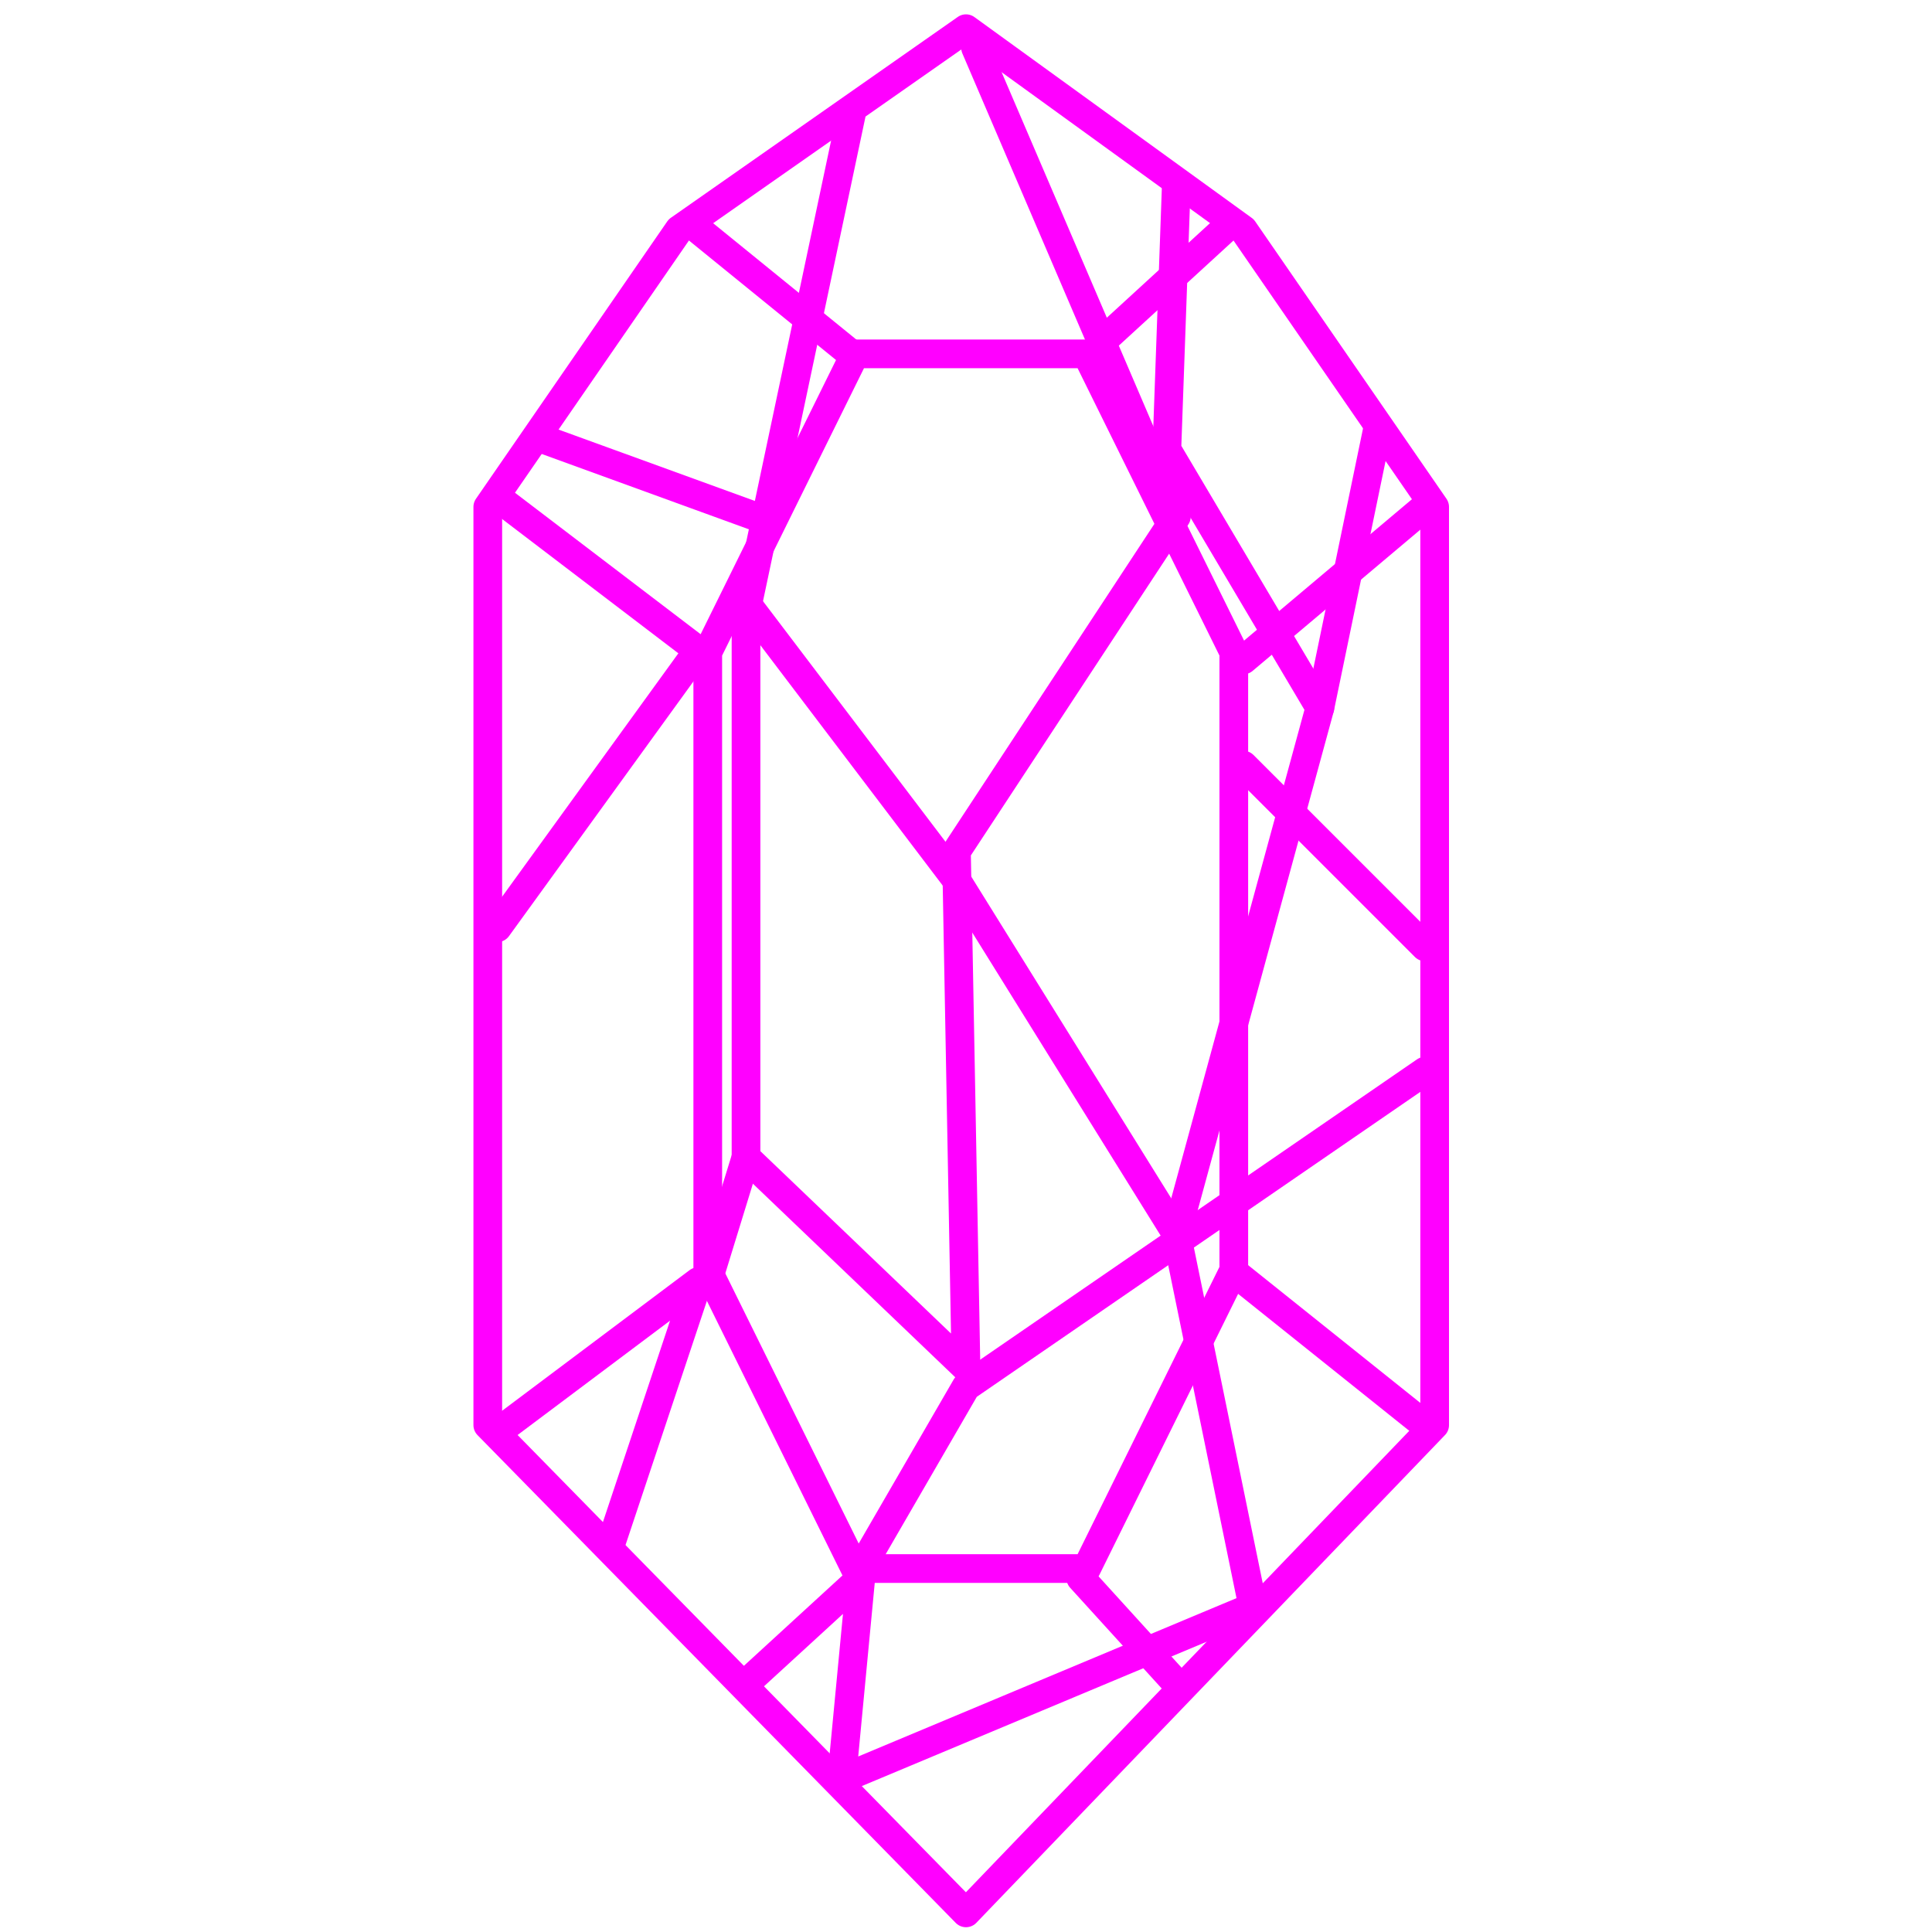
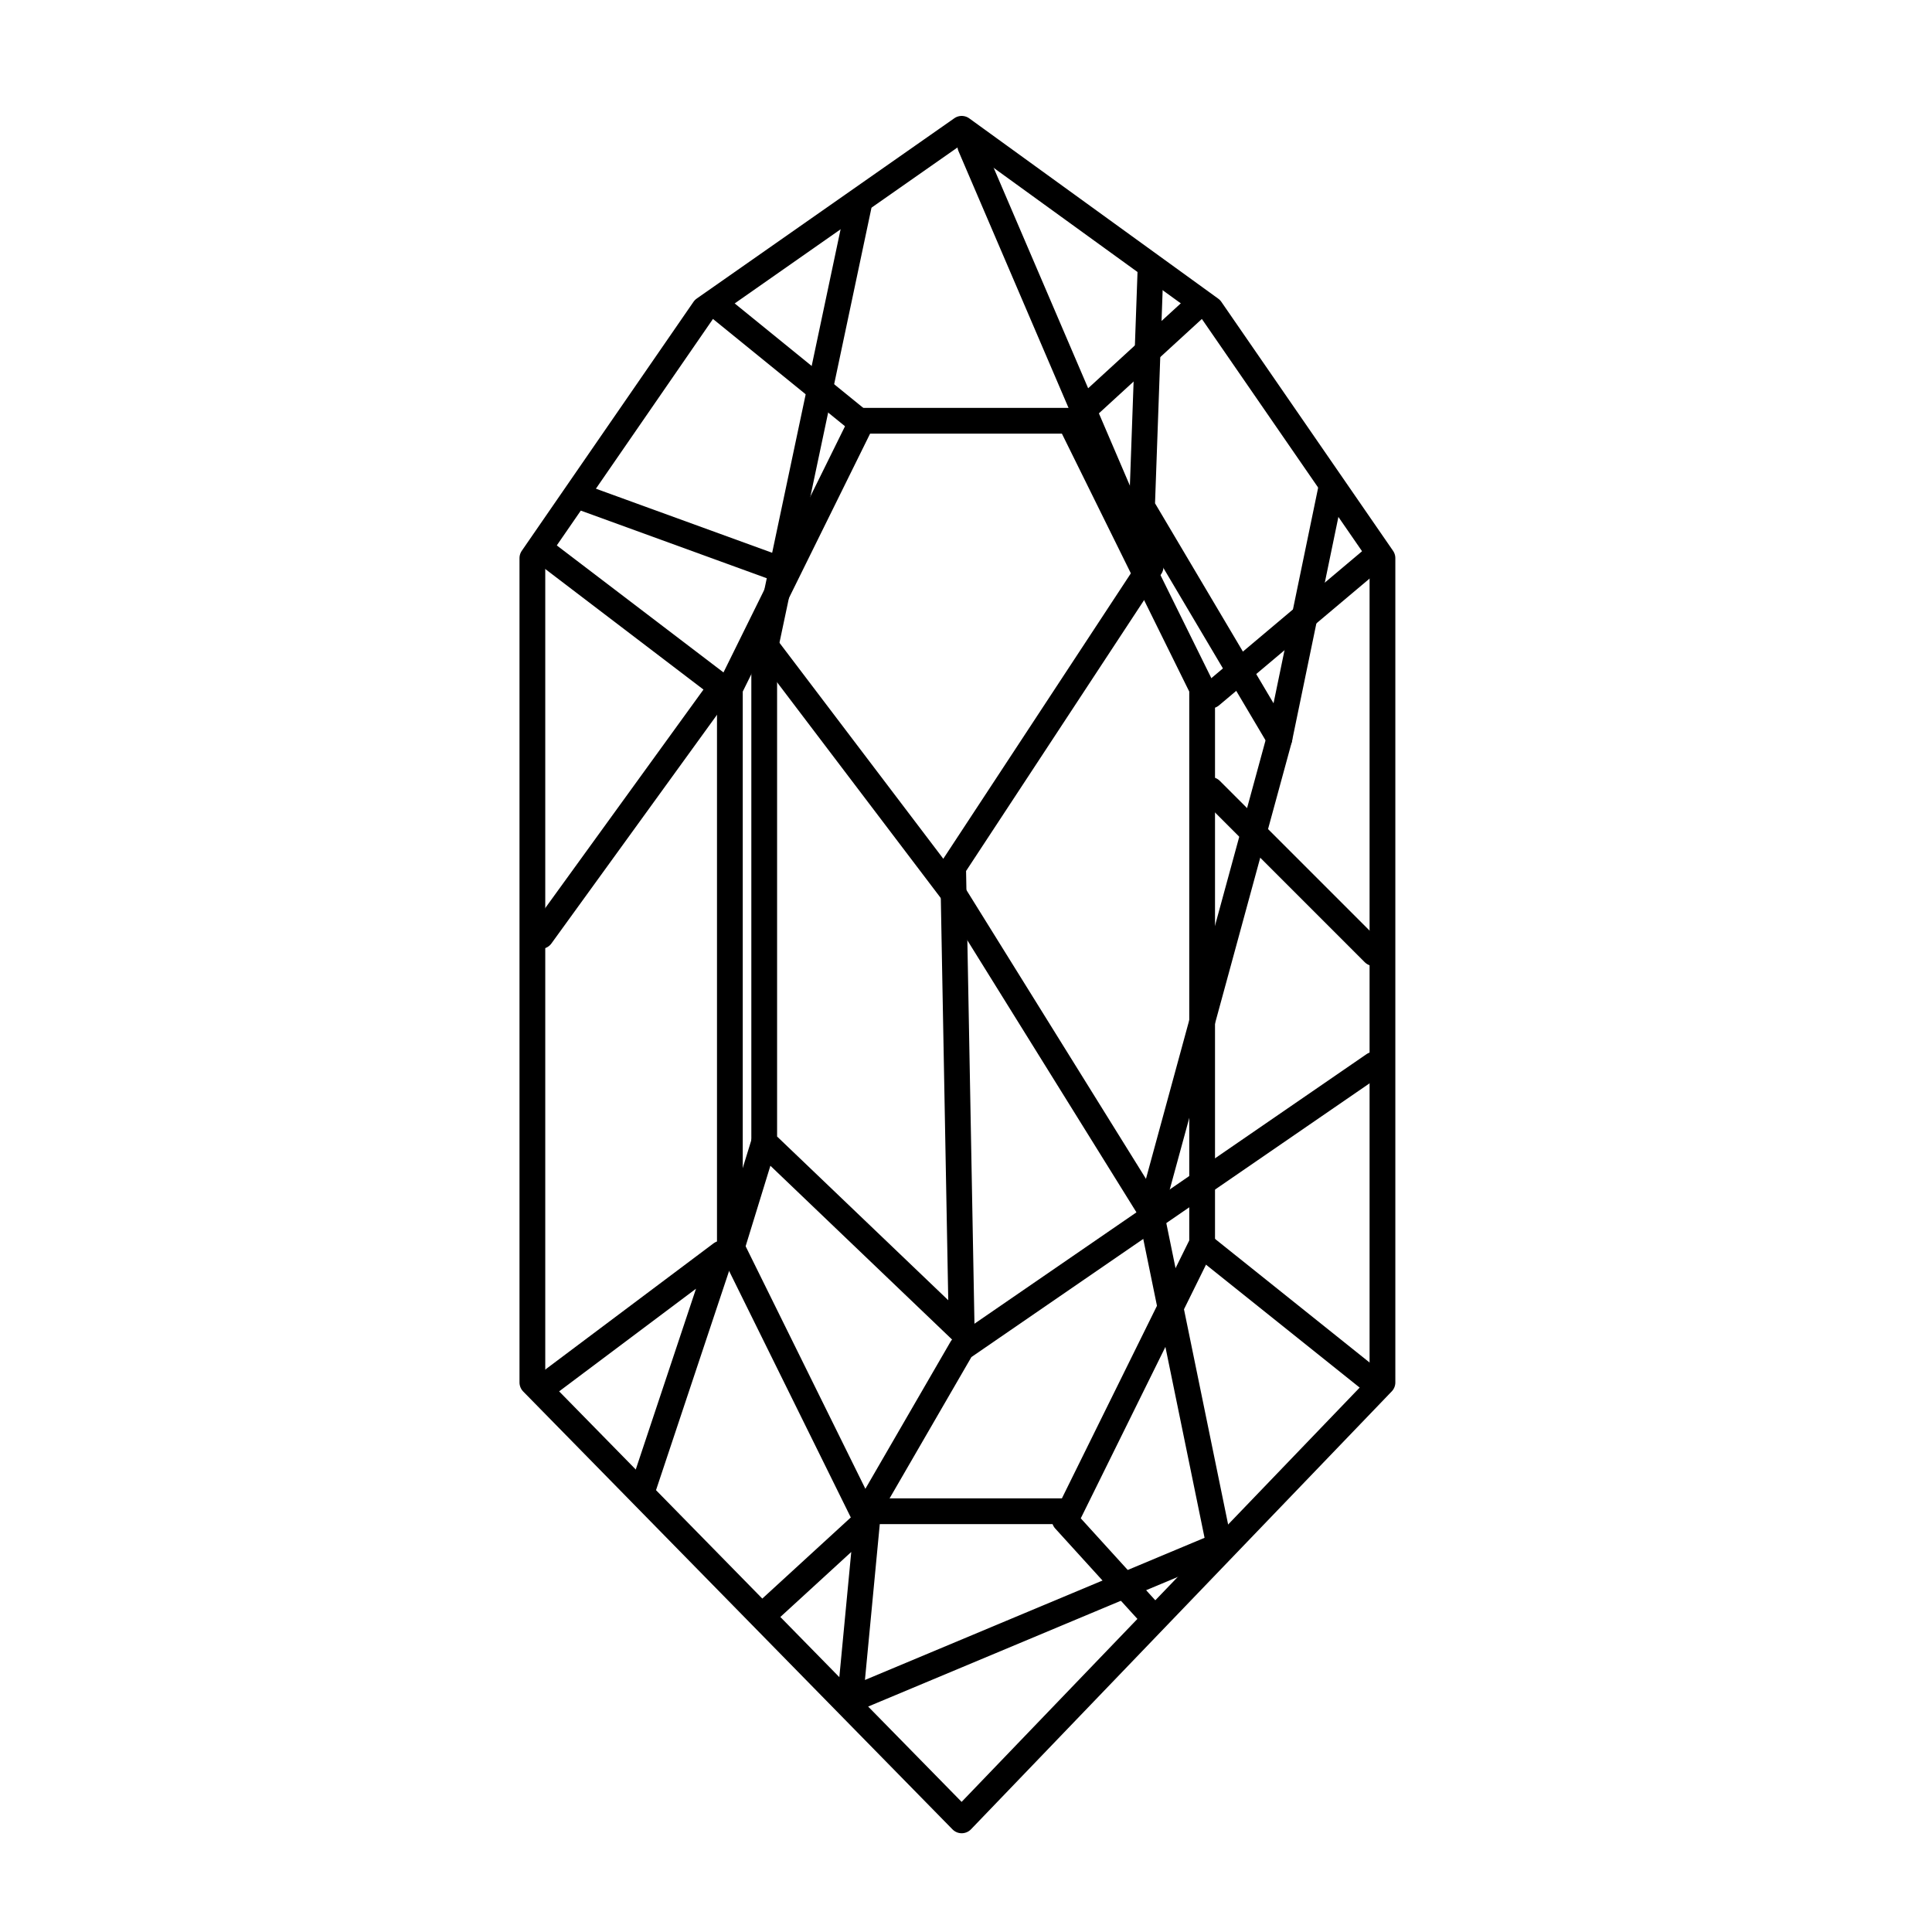
- <svg xmlns="http://www.w3.org/2000/svg" width="202" height="202" viewBox="0 0 202 202">
+ <svg xmlns="http://www.w3.org/2000/svg" width="225" height="225" viewBox="0 0 225 225">
  <g id="Krystal">
-     <path id="Path" fill="none" stroke="#ff00ff" stroke-width="3" stroke-linecap="round" stroke-linejoin="round" d="M 51 149 L 101 200 L 150.001 149.001 L 150 53 L 130 24 L 101 3 L 71 24 L 51 53 L 51 149" />
-     <path id="path1" fill="none" stroke="#ff00ff" stroke-width="3" stroke-linecap="round" stroke-linejoin="round" d="M 64 161 L 73 134 L 53 149" />
-     <path id="path2" fill="none" stroke="#ff00ff" stroke-width="3" stroke-linecap="round" stroke-linejoin="round" d="M 78 176 L 90 165 L 88 186 L 131 168 L 123 129 L 100 92 L 78 63" />
-     <path id="path3" fill="none" stroke="#ff00ff" stroke-width="3" stroke-linecap="round" stroke-linejoin="round" d="M 113 165 L 123 176" />
-     <path id="path4" fill="none" stroke="#ff00ff" stroke-width="3" stroke-linecap="round" stroke-linejoin="round" d="M 90 164 L 101 145 L 149 112" />
-     <path id="path5" fill="none" stroke="#ff00ff" stroke-width="3" stroke-linecap="round" stroke-linejoin="round" d="M 149 149 L 129 133" />
-     <path id="path6" fill="none" stroke="#ff00ff" stroke-width="3" stroke-linecap="round" stroke-linejoin="round" d="M 52 97 L 73 68 L 52 52" />
-     <path id="path7" fill="none" stroke="#ff00ff" stroke-width="3" stroke-linecap="round" stroke-linejoin="round" d="M 89 12 L 78 64 L 78 121 L 101 143 L 100 89 L 123 54 L 102 5" />
-     <path id="path8" fill="none" stroke="#ff00ff" stroke-width="3" stroke-linecap="round" stroke-linejoin="round" d="M 74 134 L 78 121" />
-     <path id="path9" fill="none" stroke="#ff00ff" stroke-width="3" stroke-linecap="round" stroke-linejoin="round" d="M 123 129 L 138 74 L 144 45" />
-     <path id="path10" fill="none" stroke="#ff00ff" stroke-width="3" stroke-linecap="round" stroke-linejoin="round" d="M 73 24 L 89 37" />
-     <path id="path11" fill="none" stroke="#ff00ff" stroke-width="3" stroke-linecap="round" stroke-linejoin="round" d="M 57 46 L 79 54" />
-     <path id="path12" fill="none" stroke="#ff00ff" stroke-width="3" stroke-linecap="round" stroke-linejoin="round" d="M 116 35 L 128 24" />
-     <path id="path13" fill="none" stroke="#ff00ff" stroke-width="3" stroke-linecap="round" stroke-linejoin="round" d="M 123 19 L 122 47 L 138 74" />
-     <path id="path14" fill="none" stroke="#ff00ff" stroke-width="3" stroke-linecap="round" stroke-linejoin="round" d="M 130 69 L 149 53" />
-     <path id="path15" fill="none" stroke="#ff00ff" stroke-width="3" stroke-linecap="round" stroke-linejoin="round" d="M 130 80 L 149 99" />
-     <path id="path16" fill="none" stroke="#ff00ff" stroke-width="3" stroke-linecap="round" stroke-linejoin="round" d="M 113.6 164 L 89.4 164 L 74 132.808 L 74 68.192 L 89.4 37 L 113.6 37 L 129 68.192 L 129 132.808 L 113.6 164 Z" />
+     <path id="Path" fill="none" stroke="#000000" stroke-width="3" stroke-linecap="round" stroke-linejoin="round" d="M 62 161 L 112 212 L 161.001 161.001 L 161 65 L 141 36 L 112 15 L 82 36 L 62 65 L 62 161" />
+     <path id="path1" fill="none" stroke="#000000" stroke-width="3" stroke-linecap="round" stroke-linejoin="round" d="M 75 173 L 84 146 L 64 161" />
+     <path id="path2" fill="none" stroke="#000000" stroke-width="3" stroke-linecap="round" stroke-linejoin="round" d="M 89 188 L 101 177 L 99 198 L 142 180 L 134 141 L 111 104 L 89 75" />
+     <path id="path3" fill="none" stroke="#000000" stroke-width="3" stroke-linecap="round" stroke-linejoin="round" d="M 124 177 L 134 188" />
+     <path id="path4" fill="none" stroke="#000000" stroke-width="3" stroke-linecap="round" stroke-linejoin="round" d="M 101 176 L 112 157 L 160 124" />
+     <path id="path5" fill="none" stroke="#000000" stroke-width="3" stroke-linecap="round" stroke-linejoin="round" d="M 160 161 L 140 145" />
+     <path id="path6" fill="none" stroke="#000000" stroke-width="3" stroke-linecap="round" stroke-linejoin="round" d="M 63 109 L 84 80 L 63 64" />
+     <path id="path7" fill="none" stroke="#000000" stroke-width="3" stroke-linecap="round" stroke-linejoin="round" d="M 100 24 L 89 76 L 89 133 L 112 155 L 111 101 L 134 66 L 113 17" />
+     <path id="path8" fill="none" stroke="#000000" stroke-width="3" stroke-linecap="round" stroke-linejoin="round" d="M 85 146 L 89 133" />
+     <path id="path9" fill="none" stroke="#000000" stroke-width="3" stroke-linecap="round" stroke-linejoin="round" d="M 134 141 L 149 86 L 155 57" />
+     <path id="path10" fill="none" stroke="#000000" stroke-width="3" stroke-linecap="round" stroke-linejoin="round" d="M 84 36 L 100 49" />
+     <path id="path11" fill="none" stroke="#000000" stroke-width="3" stroke-linecap="round" stroke-linejoin="round" d="M 68 58 L 90 66" />
+     <path id="path12" fill="none" stroke="#000000" stroke-width="3" stroke-linecap="round" stroke-linejoin="round" d="M 127 47 L 139 36" />
+     <path id="path13" fill="none" stroke="#000000" stroke-width="3" stroke-linecap="round" stroke-linejoin="round" d="M 134 31 L 133 59 L 149 86" />
+     <path id="path14" fill="none" stroke="#000000" stroke-width="3" stroke-linecap="round" stroke-linejoin="round" d="M 141 81 L 160 65" />
+     <path id="path15" fill="none" stroke="#000000" stroke-width="3" stroke-linecap="round" stroke-linejoin="round" d="M 141 92 L 160 111" />
+     <path id="path16" fill="none" stroke="#000000" stroke-width="3" stroke-linecap="round" stroke-linejoin="round" d="M 124.6 176 L 100.4 176 L 85 144.808 L 85 80.192 L 100.4 49 L 124.6 49 L 140 80.192 L 140 144.808 L 124.6 176 Z" />
  </g>
</svg>
